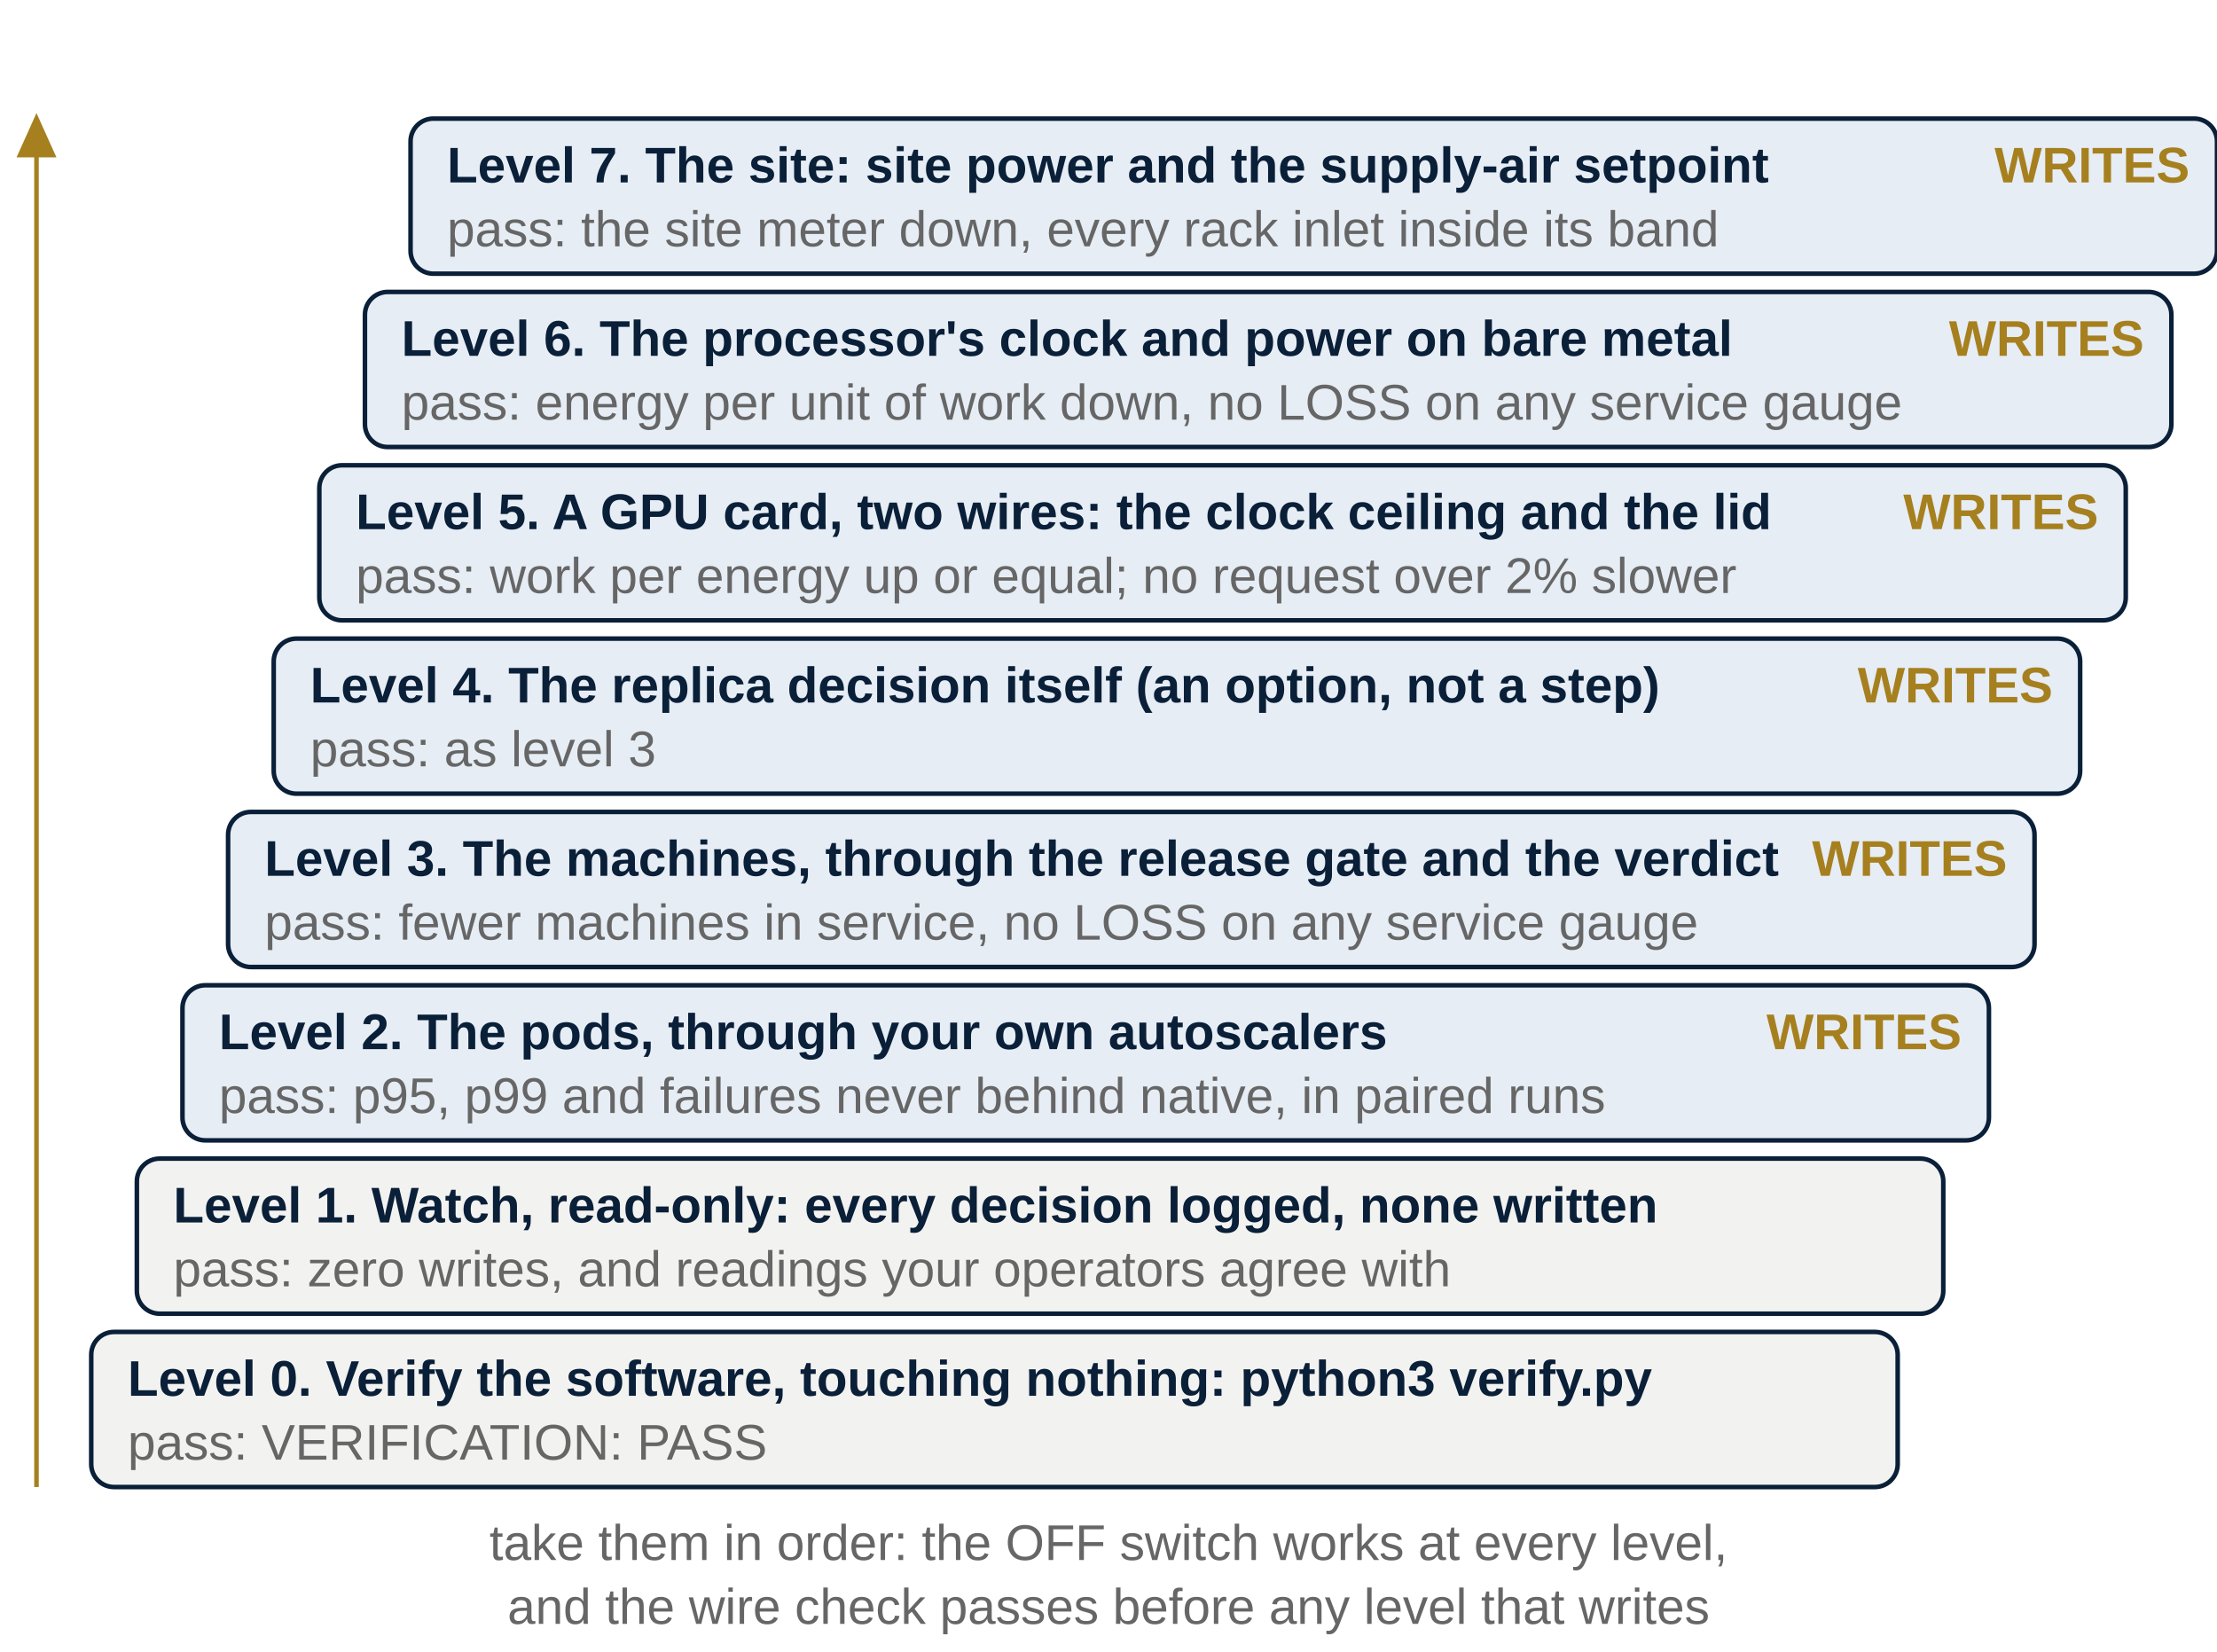
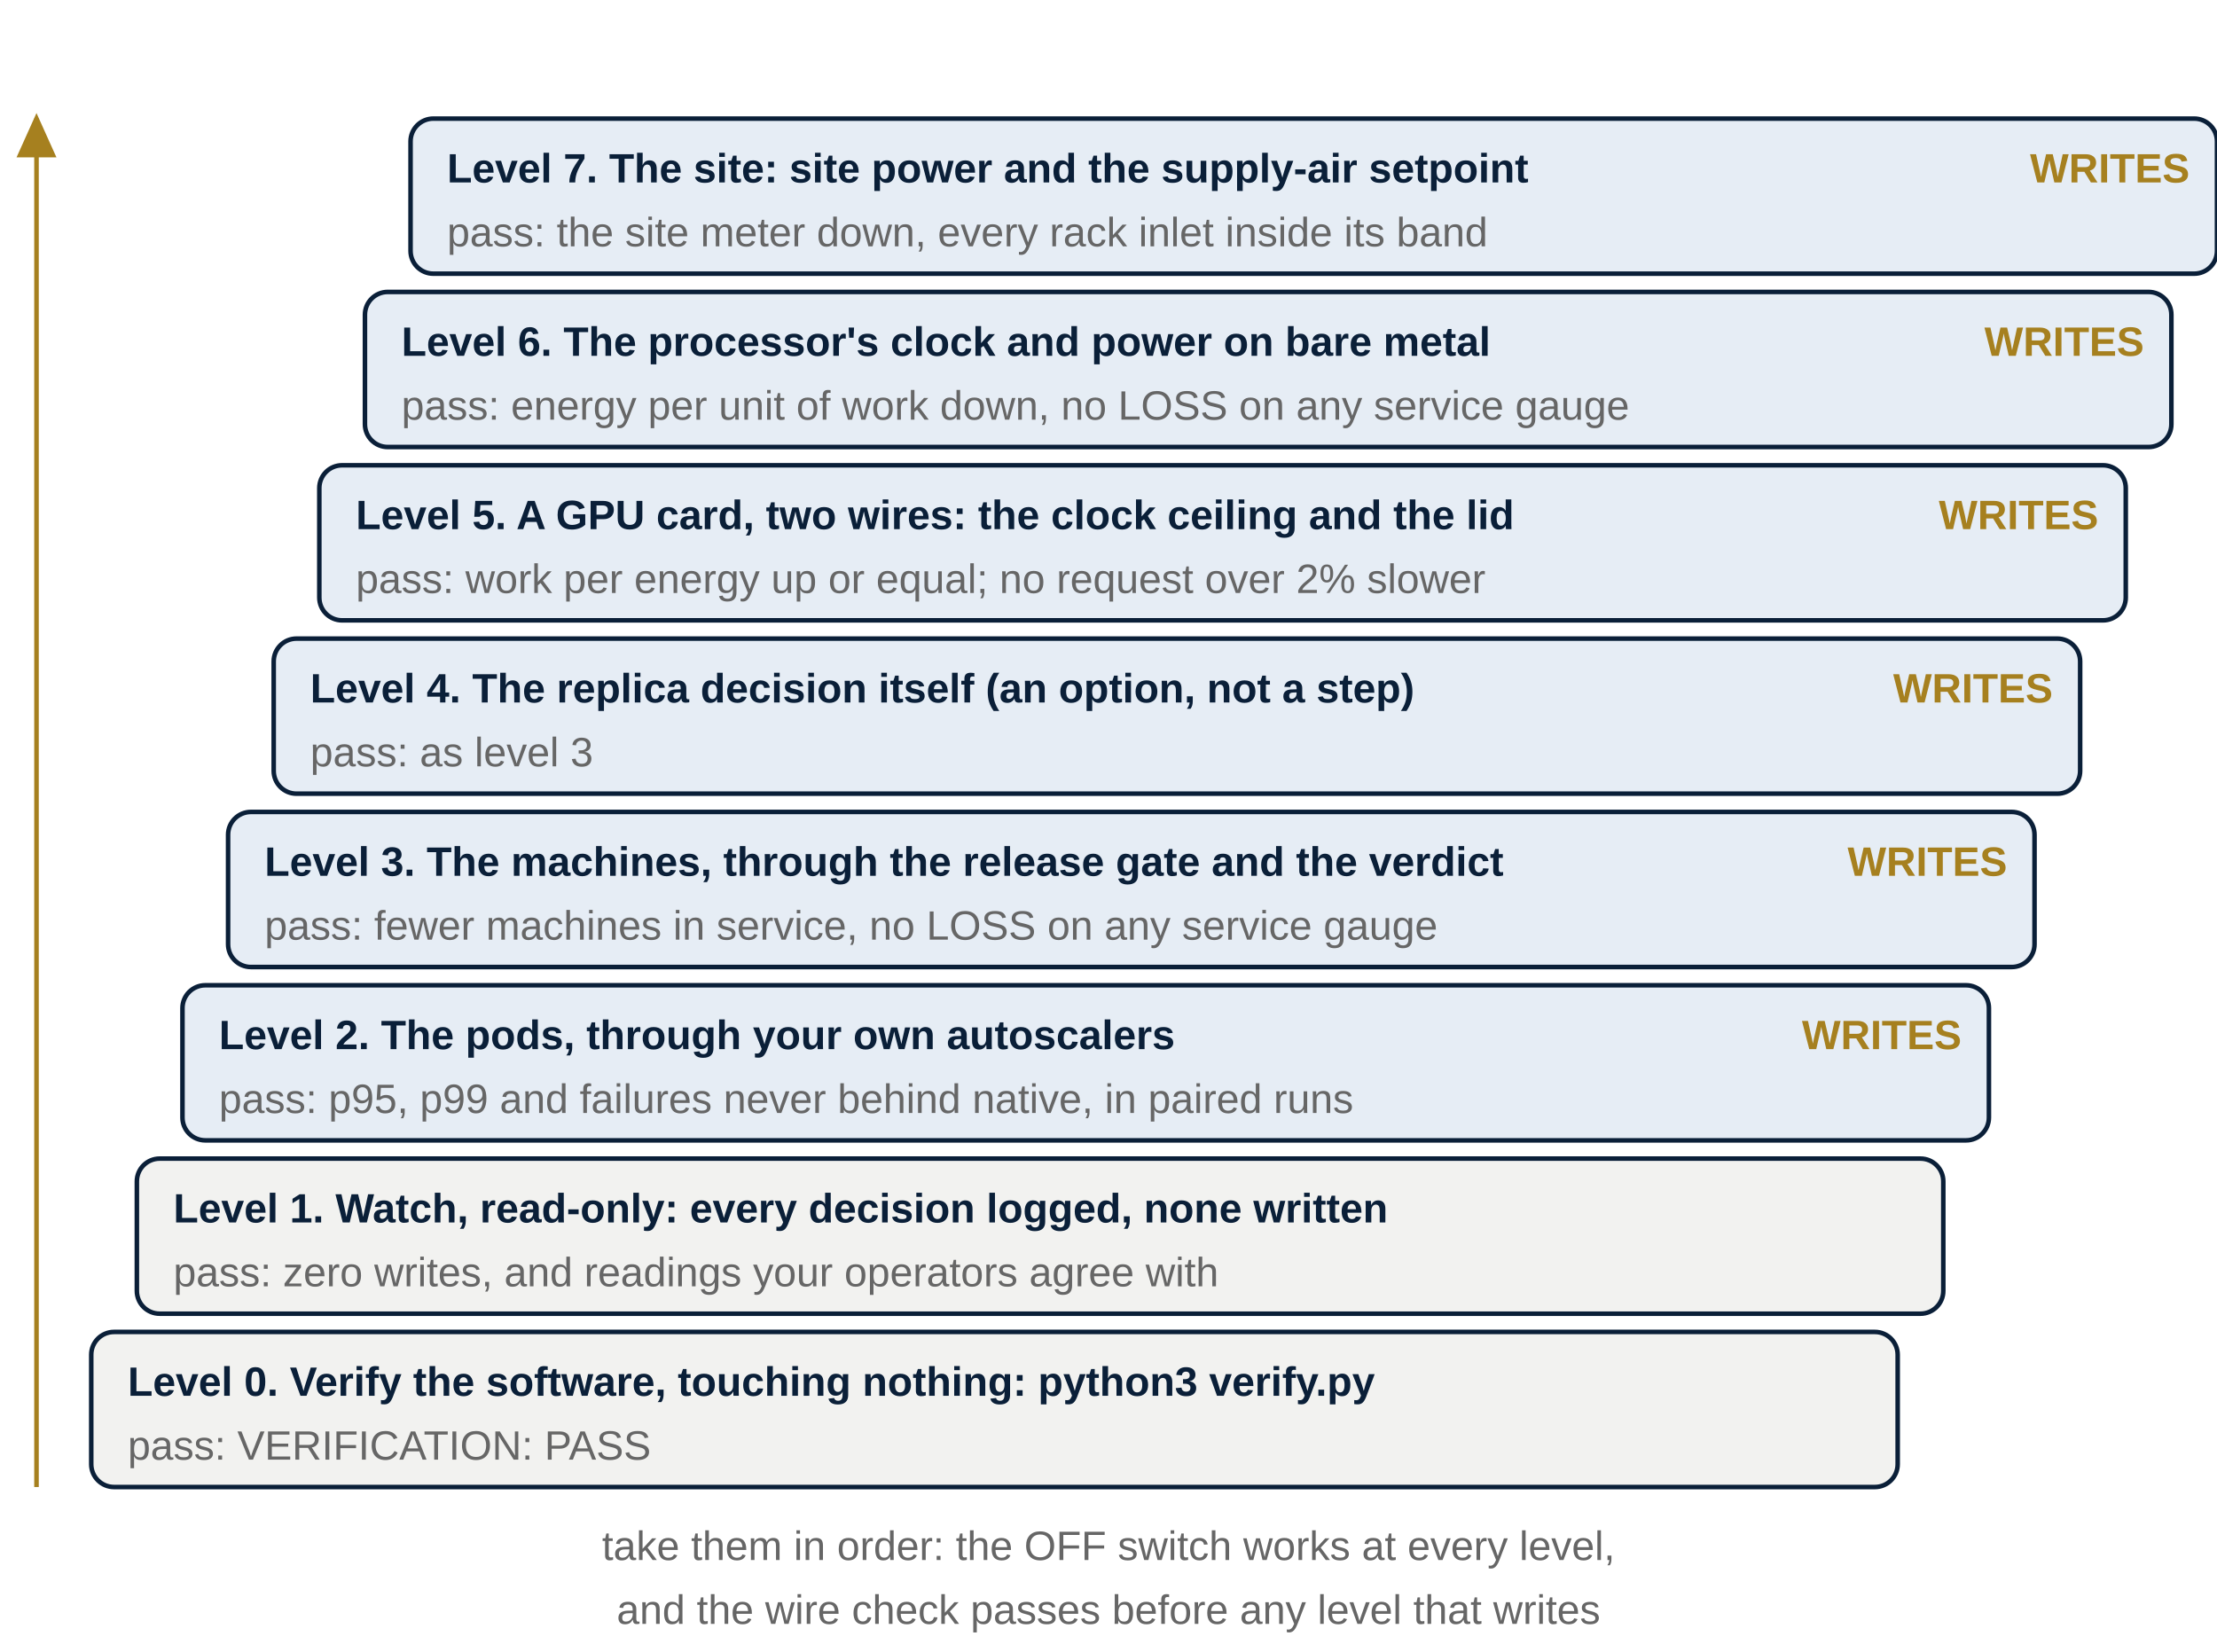
<svg xmlns="http://www.w3.org/2000/svg" width="486.0" height="362" preserveAspectRatio="xMinYMin meet" viewBox="0 0 486 362" version="1.0" fill-rule="evenodd">
  <clipPath id="clip">
    <rect x="0" y="0" width="486.0" height="362" />
  </clipPath>
  <g id="group" transform="scale(1,-1) translate(0,-362)" style="clip-path: url(#clip)">
    <g transform="">
      <rect x="20" y="36" width="396" height="34" rx="5" ry="5" style="stroke: rgb(4%,12%,22%); stroke-linecap: butt; stroke-width: 1; fill: rgb(95%,95%,94%); fill-rule: evenodd;" />
-       <text x="28" y="56" style="font-family: 'Liberation Sans', Arial, Helvetica, sans-serif; font-weight: bold; font-size: 11px;fill: rgb(4%,12%,22%); stroke:none;" transform="translate(0,112) scale(1,-1)">Level 0. Verify the software, touching nothing: python3 verify.py</text>
-       <text x="28" y="42" style="font-family: 'Liberation Sans', Arial, Helvetica, sans-serif; font-size: 11px;fill: rgb(40%,40%,40%); stroke:none;" transform="translate(0,84) scale(1,-1)">pass: VERIFICATION: PASS</text>
+       <text x="28" y="56" style="font-family: 'Liberation Sans', Arial, Helvetica, sans-serif; font-weight: bold; font-size: 9px;fill: rgb(4%,12%,22%); stroke:none;" transform="translate(0,112) scale(1,-1)">Level 0. Verify the software, touching nothing: python3 verify.py</text>
+       <text x="28" y="42" style="font-family: 'Liberation Sans', Arial, Helvetica, sans-serif; font-size: 9px;fill: rgb(40%,40%,40%); stroke:none;" transform="translate(0,84) scale(1,-1)">pass: VERIFICATION: PASS</text>
      <rect x="30" y="74" width="396" height="34" rx="5" ry="5" style="stroke: rgb(4%,12%,22%); stroke-linecap: butt; stroke-width: 1; fill: rgb(95%,95%,94%); fill-rule: evenodd;" />
-       <text x="38" y="94" style="font-family: 'Liberation Sans', Arial, Helvetica, sans-serif; font-weight: bold; font-size: 11px;fill: rgb(4%,12%,22%); stroke:none;" transform="translate(0,188) scale(1,-1)">Level 1. Watch, read-only: every decision logged, none written</text>
-       <text x="38" y="80" style="font-family: 'Liberation Sans', Arial, Helvetica, sans-serif; font-size: 11px;fill: rgb(40%,40%,40%); stroke:none;" transform="translate(0,160) scale(1,-1)">pass: zero writes, and readings your operators agree with</text>
+       <text x="38" y="94" style="font-family: 'Liberation Sans', Arial, Helvetica, sans-serif; font-weight: bold; font-size: 9px;fill: rgb(4%,12%,22%); stroke:none;" transform="translate(0,188) scale(1,-1)">Level 1. Watch, read-only: every decision logged, none written</text>
+       <text x="38" y="80" style="font-family: 'Liberation Sans', Arial, Helvetica, sans-serif; font-size: 9px;fill: rgb(40%,40%,40%); stroke:none;" transform="translate(0,160) scale(1,-1)">pass: zero writes, and readings your operators agree with</text>
      <rect x="40" y="112" width="396" height="34" rx="5" ry="5" style="stroke: rgb(4%,12%,22%); stroke-linecap: butt; stroke-width: 1; fill: rgb(90%,93%,96%); fill-rule: evenodd;" />
-       <text x="48" y="132" style="font-family: 'Liberation Sans', Arial, Helvetica, sans-serif; font-weight: bold; font-size: 11px;fill: rgb(4%,12%,22%); stroke:none;" transform="translate(0,264) scale(1,-1)">Level 2. The pods, through your own autoscalers</text>
-       <text x="48" y="118" style="font-family: 'Liberation Sans', Arial, Helvetica, sans-serif; font-size: 11px;fill: rgb(40%,40%,40%); stroke:none;" transform="translate(0,236) scale(1,-1)">pass: p95, p99 and failures never behind native, in paired runs</text>
-       <text x="387.225" y="132" style="font-family: 'Liberation Sans', Arial, Helvetica, sans-serif; font-weight: bold; font-size: 11px;fill: rgb(65%,50%,12%); stroke:none;" transform="translate(0,264) scale(1,-1)">WRITES</text>
+       <text x="48" y="132" style="font-family: 'Liberation Sans', Arial, Helvetica, sans-serif; font-weight: bold; font-size: 9px;fill: rgb(4%,12%,22%); stroke:none;" transform="translate(0,264) scale(1,-1)">Level 2. The pods, through your own autoscalers</text>
+       <text x="48" y="118" style="font-family: 'Liberation Sans', Arial, Helvetica, sans-serif; font-size: 9px;fill: rgb(40%,40%,40%); stroke:none;" transform="translate(0,236) scale(1,-1)">pass: p95, p99 and failures never behind native, in paired runs</text>
+       <text x="395.002" y="132" style="font-family: 'Liberation Sans', Arial, Helvetica, sans-serif; font-weight: bold; font-size: 9px;fill: rgb(65%,50%,12%); stroke:none;" transform="translate(0,264) scale(1,-1)">WRITES</text>
      <rect x="50" y="150" width="396" height="34" rx="5" ry="5" style="stroke: rgb(4%,12%,22%); stroke-linecap: butt; stroke-width: 1; fill: rgb(90%,93%,96%); fill-rule: evenodd;" />
-       <text x="58" y="170" style="font-family: 'Liberation Sans', Arial, Helvetica, sans-serif; font-weight: bold; font-size: 11px;fill: rgb(4%,12%,22%); stroke:none;" transform="translate(0,340) scale(1,-1)">Level 3. The machines, through the release gate and the verdict</text>
-       <text x="58" y="156" style="font-family: 'Liberation Sans', Arial, Helvetica, sans-serif; font-size: 11px;fill: rgb(40%,40%,40%); stroke:none;" transform="translate(0,312) scale(1,-1)">pass: fewer machines in service, no LOSS on any service gauge</text>
-       <text x="397.225" y="170" style="font-family: 'Liberation Sans', Arial, Helvetica, sans-serif; font-weight: bold; font-size: 11px;fill: rgb(65%,50%,12%); stroke:none;" transform="translate(0,340) scale(1,-1)">WRITES</text>
+       <text x="58" y="170" style="font-family: 'Liberation Sans', Arial, Helvetica, sans-serif; font-weight: bold; font-size: 9px;fill: rgb(4%,12%,22%); stroke:none;" transform="translate(0,340) scale(1,-1)">Level 3. The machines, through the release gate and the verdict</text>
+       <text x="58" y="156" style="font-family: 'Liberation Sans', Arial, Helvetica, sans-serif; font-size: 9px;fill: rgb(40%,40%,40%); stroke:none;" transform="translate(0,312) scale(1,-1)">pass: fewer machines in service, no LOSS on any service gauge</text>
+       <text x="405.002" y="170" style="font-family: 'Liberation Sans', Arial, Helvetica, sans-serif; font-weight: bold; font-size: 9px;fill: rgb(65%,50%,12%); stroke:none;" transform="translate(0,340) scale(1,-1)">WRITES</text>
      <rect x="60" y="188" width="396" height="34" rx="5" ry="5" style="stroke: rgb(4%,12%,22%); stroke-linecap: butt; stroke-width: 1; fill: rgb(90%,93%,96%); fill-rule: evenodd;" />
-       <text x="68" y="208" style="font-family: 'Liberation Sans', Arial, Helvetica, sans-serif; font-weight: bold; font-size: 11px;fill: rgb(4%,12%,22%); stroke:none;" transform="translate(0,416) scale(1,-1)">Level 4. The replica decision itself (an option, not a step)</text>
-       <text x="68" y="194" style="font-family: 'Liberation Sans', Arial, Helvetica, sans-serif; font-size: 11px;fill: rgb(40%,40%,40%); stroke:none;" transform="translate(0,388) scale(1,-1)">pass: as level 3</text>
-       <text x="407.225" y="208" style="font-family: 'Liberation Sans', Arial, Helvetica, sans-serif; font-weight: bold; font-size: 11px;fill: rgb(65%,50%,12%); stroke:none;" transform="translate(0,416) scale(1,-1)">WRITES</text>
+       <text x="68" y="208" style="font-family: 'Liberation Sans', Arial, Helvetica, sans-serif; font-weight: bold; font-size: 9px;fill: rgb(4%,12%,22%); stroke:none;" transform="translate(0,416) scale(1,-1)">Level 4. The replica decision itself (an option, not a step)</text>
+       <text x="68" y="194" style="font-family: 'Liberation Sans', Arial, Helvetica, sans-serif; font-size: 9px;fill: rgb(40%,40%,40%); stroke:none;" transform="translate(0,388) scale(1,-1)">pass: as level 3</text>
+       <text x="415.002" y="208" style="font-family: 'Liberation Sans', Arial, Helvetica, sans-serif; font-weight: bold; font-size: 9px;fill: rgb(65%,50%,12%); stroke:none;" transform="translate(0,416) scale(1,-1)">WRITES</text>
      <rect x="70" y="226" width="396" height="34" rx="5" ry="5" style="stroke: rgb(4%,12%,22%); stroke-linecap: butt; stroke-width: 1; fill: rgb(90%,93%,96%); fill-rule: evenodd;" />
-       <text x="78" y="246" style="font-family: 'Liberation Sans', Arial, Helvetica, sans-serif; font-weight: bold; font-size: 11px;fill: rgb(4%,12%,22%); stroke:none;" transform="translate(0,492) scale(1,-1)">Level 5. A GPU card, two wires: the clock ceiling and the lid</text>
-       <text x="78" y="232" style="font-family: 'Liberation Sans', Arial, Helvetica, sans-serif; font-size: 11px;fill: rgb(40%,40%,40%); stroke:none;" transform="translate(0,464) scale(1,-1)">pass: work per energy up or equal; no request over 2% slower</text>
-       <text x="417.225" y="246" style="font-family: 'Liberation Sans', Arial, Helvetica, sans-serif; font-weight: bold; font-size: 11px;fill: rgb(65%,50%,12%); stroke:none;" transform="translate(0,492) scale(1,-1)">WRITES</text>
+       <text x="78" y="246" style="font-family: 'Liberation Sans', Arial, Helvetica, sans-serif; font-weight: bold; font-size: 9px;fill: rgb(4%,12%,22%); stroke:none;" transform="translate(0,492) scale(1,-1)">Level 5. A GPU card, two wires: the clock ceiling and the lid</text>
+       <text x="78" y="232" style="font-family: 'Liberation Sans', Arial, Helvetica, sans-serif; font-size: 9px;fill: rgb(40%,40%,40%); stroke:none;" transform="translate(0,464) scale(1,-1)">pass: work per energy up or equal; no request over 2% slower</text>
+       <text x="425.002" y="246" style="font-family: 'Liberation Sans', Arial, Helvetica, sans-serif; font-weight: bold; font-size: 9px;fill: rgb(65%,50%,12%); stroke:none;" transform="translate(0,492) scale(1,-1)">WRITES</text>
      <rect x="80" y="264" width="396" height="34" rx="5" ry="5" style="stroke: rgb(4%,12%,22%); stroke-linecap: butt; stroke-width: 1; fill: rgb(90%,93%,96%); fill-rule: evenodd;" />
-       <text x="88" y="284" style="font-family: 'Liberation Sans', Arial, Helvetica, sans-serif; font-weight: bold; font-size: 11px;fill: rgb(4%,12%,22%); stroke:none;" transform="translate(0,568) scale(1,-1)">Level 6. The processor's clock and power on bare metal</text>
-       <text x="88" y="270" style="font-family: 'Liberation Sans', Arial, Helvetica, sans-serif; font-size: 11px;fill: rgb(40%,40%,40%); stroke:none;" transform="translate(0,540) scale(1,-1)">pass: energy per unit of work down, no LOSS on any service gauge</text>
-       <text x="427.225" y="284" style="font-family: 'Liberation Sans', Arial, Helvetica, sans-serif; font-weight: bold; font-size: 11px;fill: rgb(65%,50%,12%); stroke:none;" transform="translate(0,568) scale(1,-1)">WRITES</text>
+       <text x="88" y="284" style="font-family: 'Liberation Sans', Arial, Helvetica, sans-serif; font-weight: bold; font-size: 9px;fill: rgb(4%,12%,22%); stroke:none;" transform="translate(0,568) scale(1,-1)">Level 6. The processor's clock and power on bare metal</text>
+       <text x="88" y="270" style="font-family: 'Liberation Sans', Arial, Helvetica, sans-serif; font-size: 9px;fill: rgb(40%,40%,40%); stroke:none;" transform="translate(0,540) scale(1,-1)">pass: energy per unit of work down, no LOSS on any service gauge</text>
+       <text x="435.002" y="284" style="font-family: 'Liberation Sans', Arial, Helvetica, sans-serif; font-weight: bold; font-size: 9px;fill: rgb(65%,50%,12%); stroke:none;" transform="translate(0,568) scale(1,-1)">WRITES</text>
      <rect x="90" y="302" width="396" height="34" rx="5" ry="5" style="stroke: rgb(4%,12%,22%); stroke-linecap: butt; stroke-width: 1; fill: rgb(90%,93%,96%); fill-rule: evenodd;" />
-       <text x="98" y="322" style="font-family: 'Liberation Sans', Arial, Helvetica, sans-serif; font-weight: bold; font-size: 11px;fill: rgb(4%,12%,22%); stroke:none;" transform="translate(0,644) scale(1,-1)">Level 7. The site: site power and the supply-air setpoint</text>
-       <text x="98" y="308" style="font-family: 'Liberation Sans', Arial, Helvetica, sans-serif; font-size: 11px;fill: rgb(40%,40%,40%); stroke:none;" transform="translate(0,616) scale(1,-1)">pass: the site meter down, every rack inlet inside its band</text>
-       <text x="437.225" y="322" style="font-family: 'Liberation Sans', Arial, Helvetica, sans-serif; font-weight: bold; font-size: 11px;fill: rgb(65%,50%,12%); stroke:none;" transform="translate(0,644) scale(1,-1)">WRITES</text>
+       <text x="98" y="322" style="font-family: 'Liberation Sans', Arial, Helvetica, sans-serif; font-weight: bold; font-size: 9px;fill: rgb(4%,12%,22%); stroke:none;" transform="translate(0,644) scale(1,-1)">Level 7. The site: site power and the supply-air setpoint</text>
+       <text x="98" y="308" style="font-family: 'Liberation Sans', Arial, Helvetica, sans-serif; font-size: 9px;fill: rgb(40%,40%,40%); stroke:none;" transform="translate(0,616) scale(1,-1)">pass: the site meter down, every rack inlet inside its band</text>
+       <text x="445.002" y="322" style="font-family: 'Liberation Sans', Arial, Helvetica, sans-serif; font-weight: bold; font-size: 9px;fill: rgb(65%,50%,12%); stroke:none;" transform="translate(0,644) scale(1,-1)">WRITES</text>
      <polyline points="8 36, 8 336" style="stroke: rgb(65%,50%,12%); stroke-linecap: butt; stroke-width: 1; fill: None; fill-rule: evenodd;" />
      <polygon points="8 336, 11.6 328, 4.4 328" style="stroke: rgb(65%,50%,12%); stroke-linecap: butt; stroke-width: 1; fill: rgb(65%,50%,12%); fill-rule: evenodd;" />
-       <text x="107.286" y="20" style="font-family: 'Liberation Sans', Arial, Helvetica, sans-serif; font-size: 11px;fill: rgb(40%,40%,40%); stroke:none;" transform="translate(0,40) scale(1,-1)">take them in order: the OFF switch works at every level,</text>
-       <text x="111.236" y="6" style="font-family: 'Liberation Sans', Arial, Helvetica, sans-serif; font-size: 11px;fill: rgb(40%,40%,40%); stroke:none;" transform="translate(0,12) scale(1,-1)">and the wire check passes before any level that writes</text>
+       <text x="131.961" y="20" style="font-family: 'Liberation Sans', Arial, Helvetica, sans-serif; font-size: 9px;fill: rgb(40%,40%,40%); stroke:none;" transform="translate(0,40) scale(1,-1)">take them in order: the OFF switch works at every level,</text>
+       <text x="135.193" y="6" style="font-family: 'Liberation Sans', Arial, Helvetica, sans-serif; font-size: 9px;fill: rgb(40%,40%,40%); stroke:none;" transform="translate(0,12) scale(1,-1)">and the wire check passes before any level that writes</text>
    </g>
  </g>
</svg>
